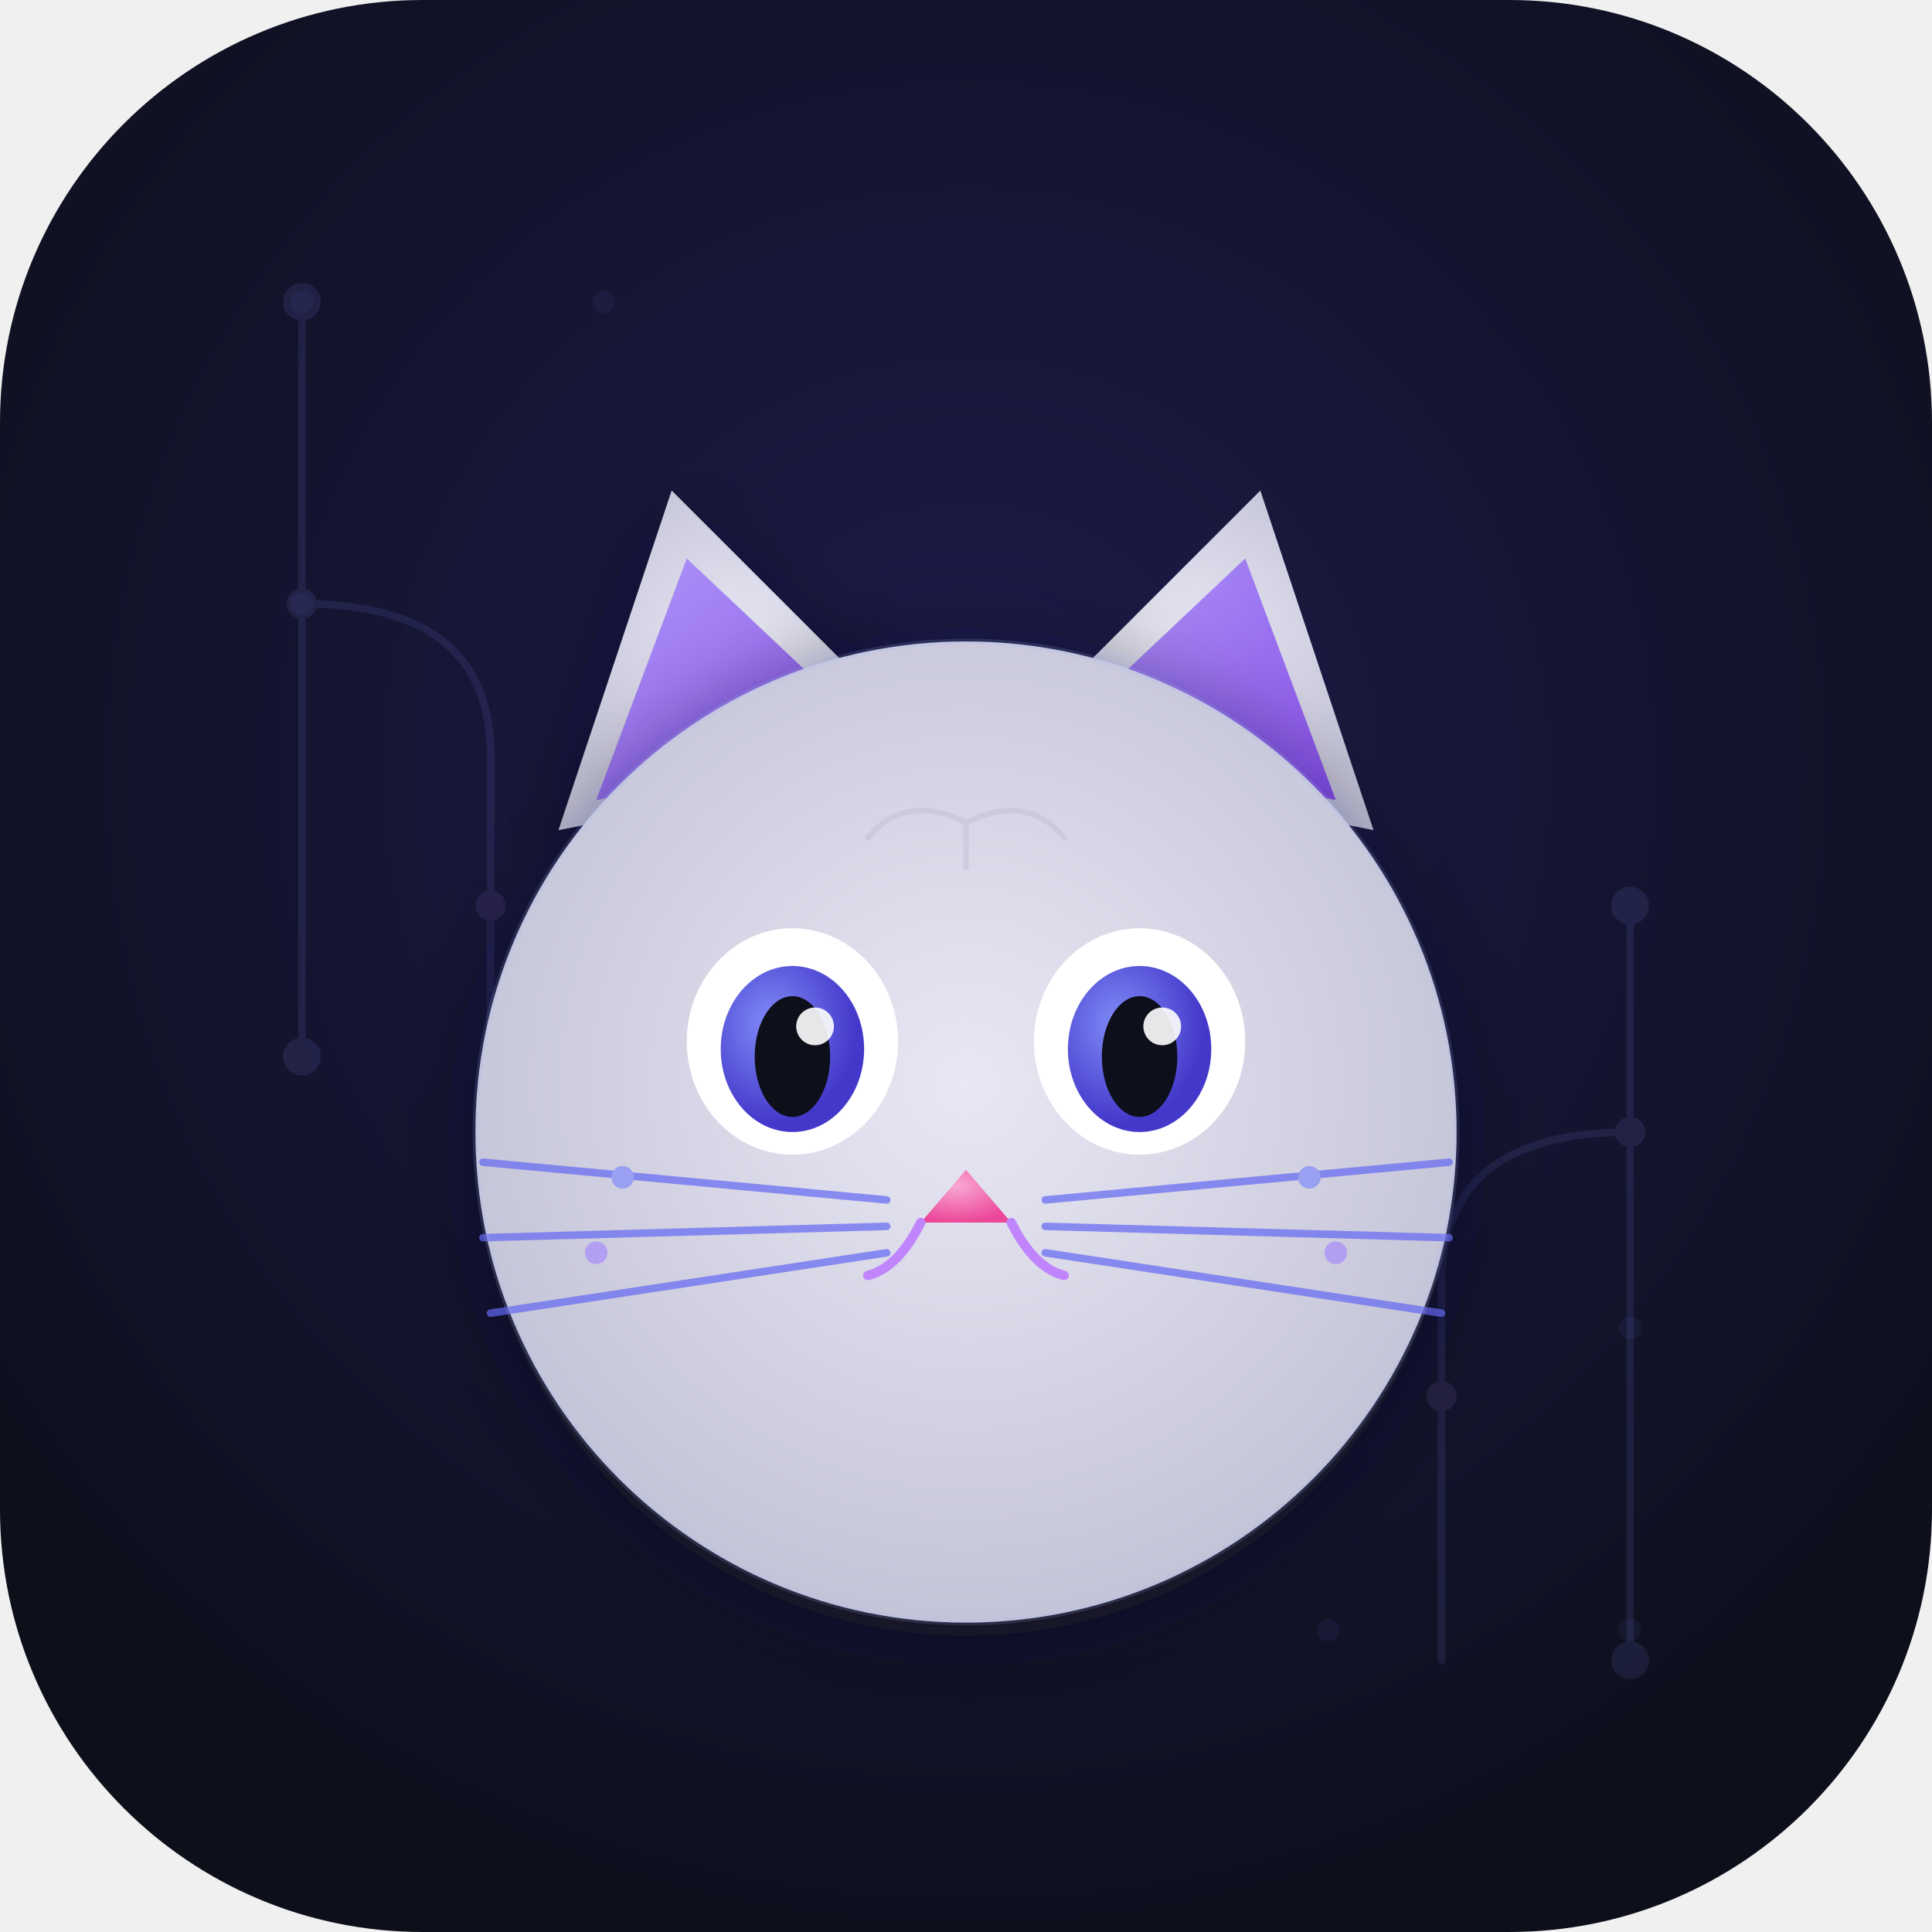
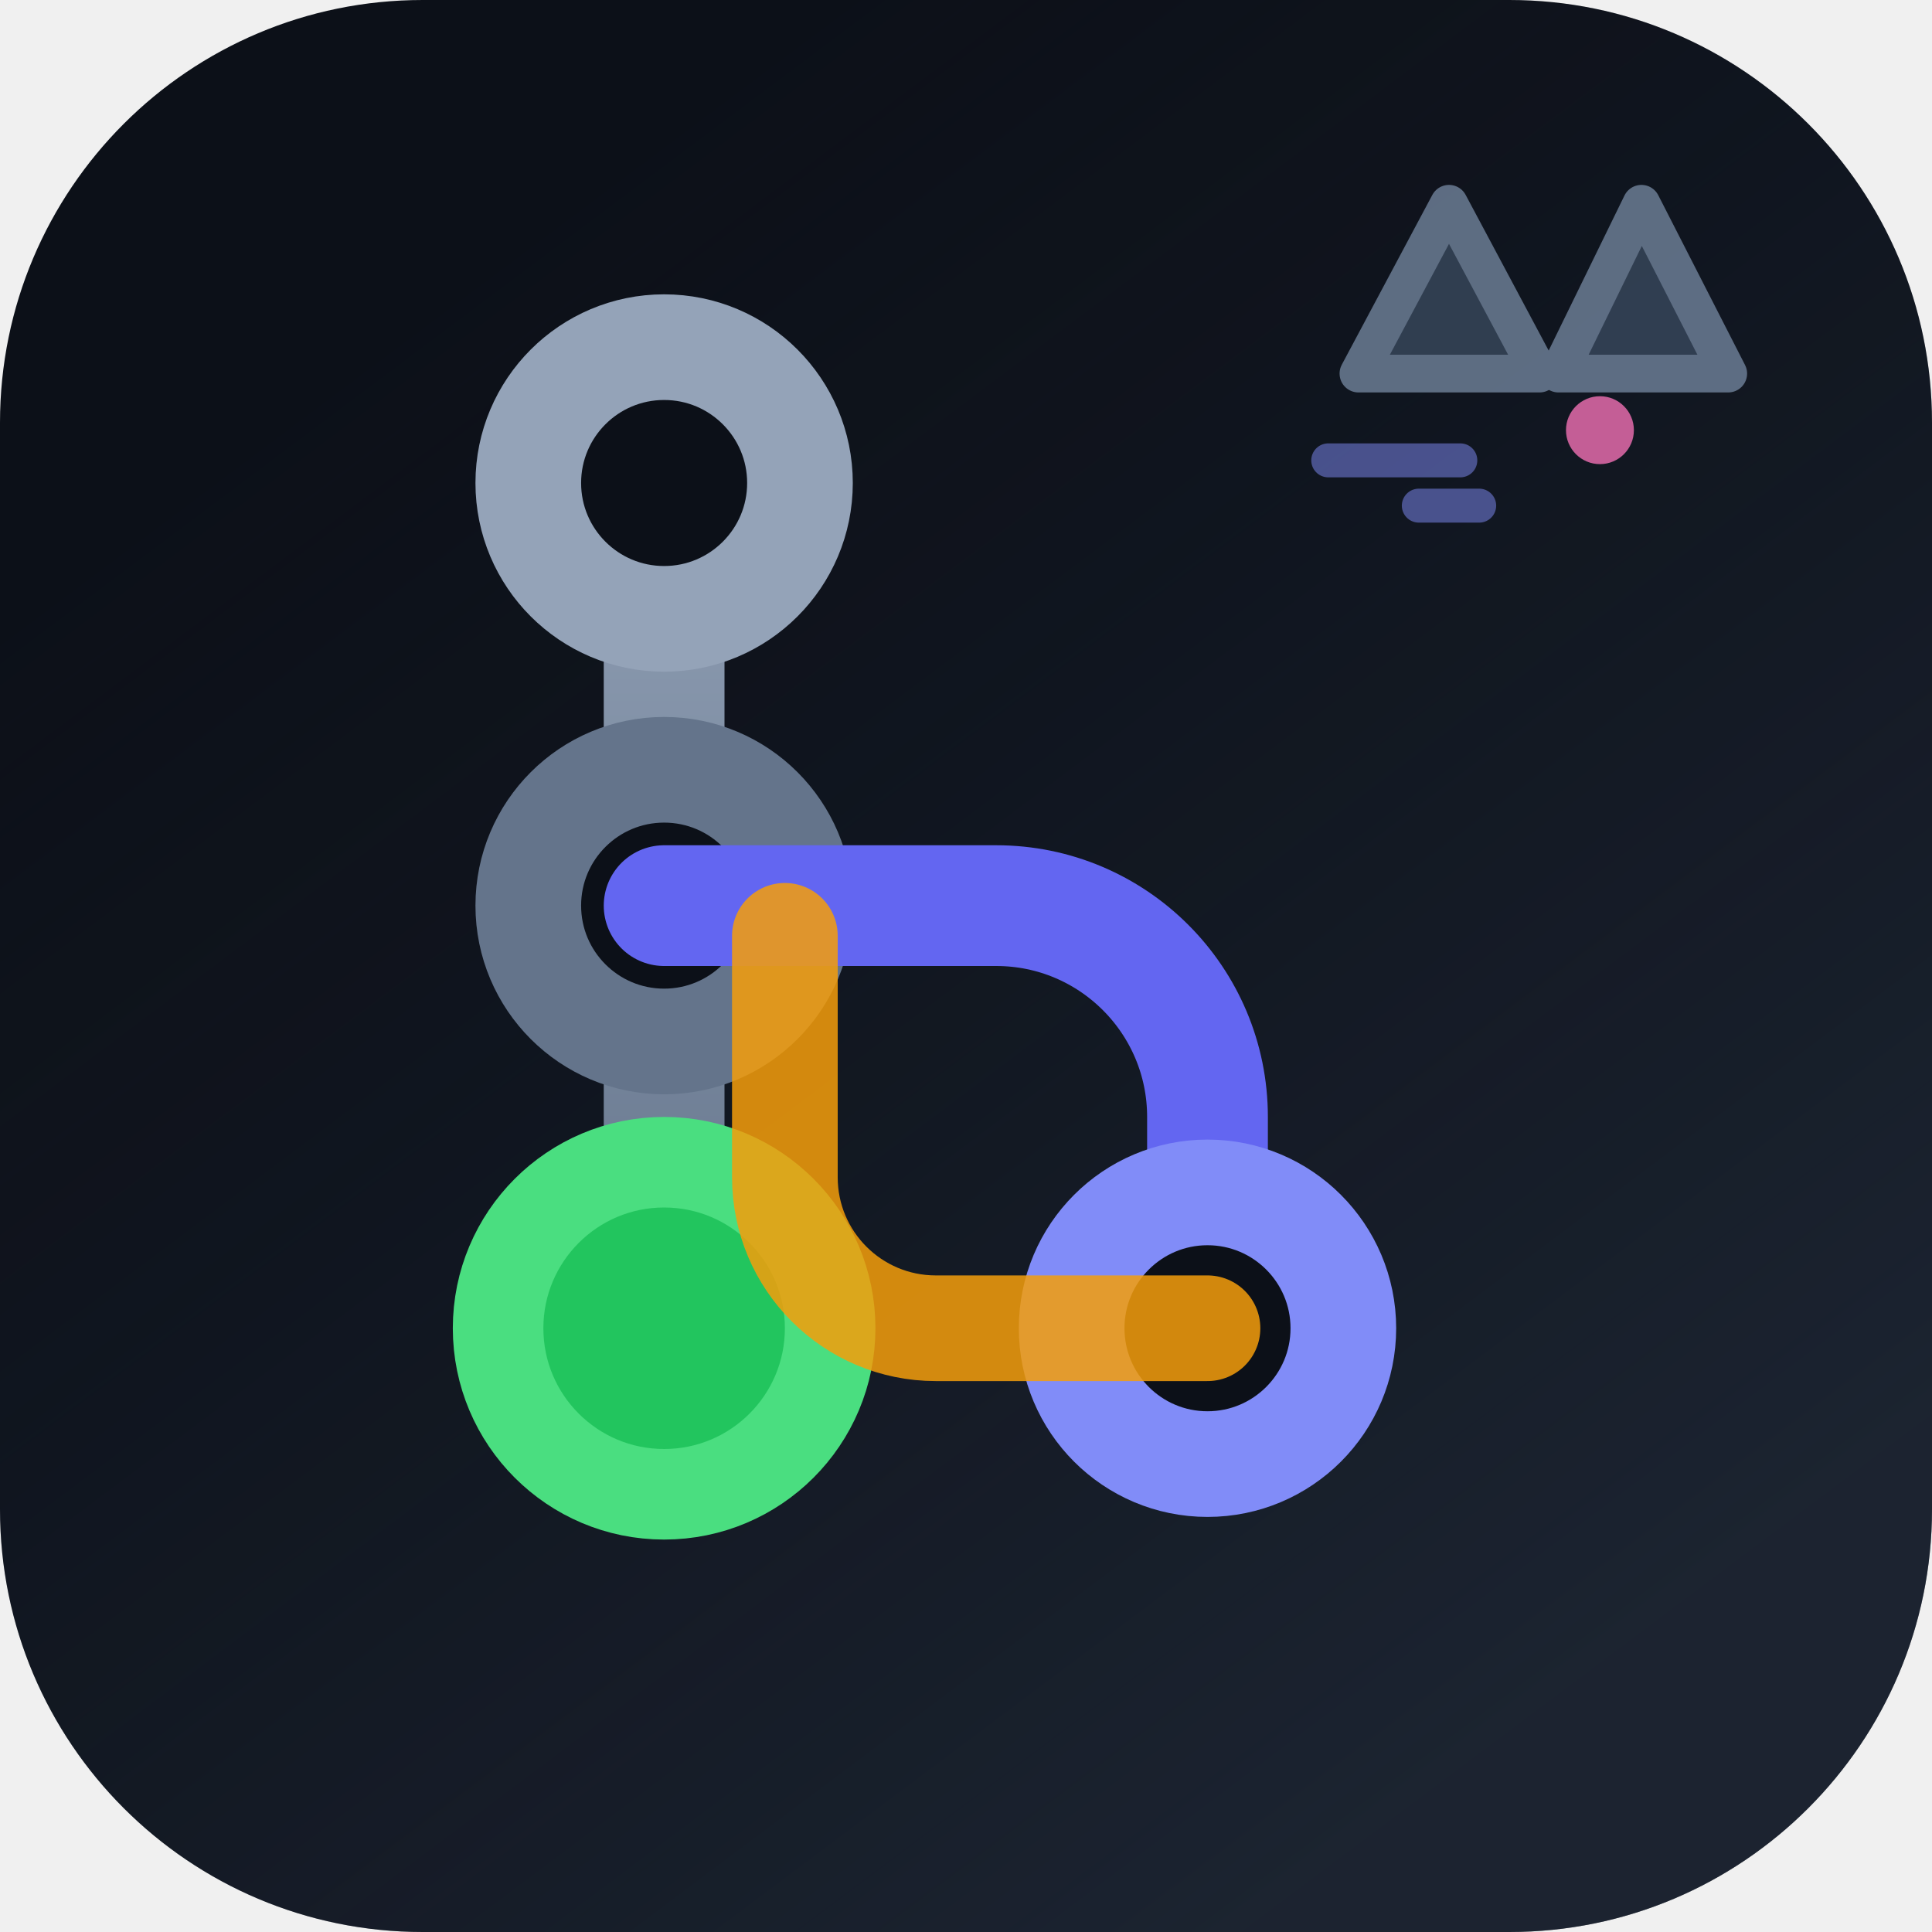
- <svg xmlns="http://www.w3.org/2000/svg" viewBox="0 0 512 512" width="512" height="512">
+ <svg xmlns="http://www.w3.org/2000/svg" viewBox="0 0 512 512" fill="none">
  <defs>
-     <radialGradient id="bgGrad" cx="50%" cy="40%" r="65%">
-       <stop offset="0%" stop-color="#1e1b4b" />
-       <stop offset="100%" stop-color="#0d0f1a" />
-     </radialGradient>
-     <radialGradient id="faceGrad" cx="50%" cy="45%" r="55%">
-       <stop offset="0%" stop-color="#e8e8f4" />
-       <stop offset="100%" stop-color="#c4c4d8" />
-     </radialGradient>
-     <linearGradient id="earInner" x1="0%" y1="0%" x2="100%" y2="100%">
-       <stop offset="0%" stop-color="#a78bfa" />
-       <stop offset="100%" stop-color="#7c3aed" />
+     <linearGradient id="tileGlow" x1="128" y1="64" x2="416" y2="448" gradientUnits="userSpaceOnUse">
+       <stop offset="0%" stop-color="#1e293b" stop-opacity="0" />
+       <stop offset="100%" stop-color="#334155" stop-opacity="0.45" />
    </linearGradient>
-     <radialGradient id="eyeGrad" cx="35%" cy="35%" r="60%">
-       <stop offset="0%" stop-color="#818cf8" />
-       <stop offset="100%" stop-color="#4338ca" />
-     </radialGradient>
-     <radialGradient id="noseGrad" cx="40%" cy="30%" r="70%">
-       <stop offset="0%" stop-color="#f9a8d4" />
-       <stop offset="100%" stop-color="#ec4899" />
-     </radialGradient>
-     <filter id="glow" x="-20%" y="-20%" width="140%" height="140%">
-       <feGaussianBlur stdDeviation="6" result="blur" />
-       <feMerge>
-         <feMergeNode in="blur" />
-         <feMergeNode in="SourceGraphic" />
-       </feMerge>
-     </filter>
-     <filter id="faceShadow" x="-15%" y="-10%" width="130%" height="130%">
-       <feDropShadow dx="0" dy="4" stdDeviation="12" flood-color="#0d0f1a" flood-opacity="0.5" />
-     </filter>
+     <linearGradient id="lane" x1="176" y1="96" x2="176" y2="368" gradientUnits="userSpaceOnUse">
+       <stop offset="0%" stop-color="#94a3b8" />
+       <stop offset="100%" stop-color="#64748b" />
+     </linearGradient>
  </defs>
-   <rect width="512" height="512" rx="112" fill="url(#bgGrad)" />
-   <g opacity="0.06" fill="#818cf8">
-     <circle cx="80" cy="80" r="3" />
-     <circle cx="160" cy="80" r="3" />
-     <circle cx="80" cy="160" r="3" />
-     <circle cx="432" cy="432" r="3" />
-     <circle cx="352" cy="432" r="3" />
-     <circle cx="432" cy="352" r="3" />
+   <rect width="512" height="512" rx="112" fill="#0c1018" />
+   <rect width="512" height="512" rx="112" fill="url(#tileGlow)" opacity="0.9" />
+   <path d="M176 96v272" stroke="url(#lane)" stroke-width="32" stroke-linecap="round" />
+   <circle cx="176" cy="128" r="36" fill="#0c1018" stroke="#94a3b8" stroke-width="28" />
+   <circle cx="176" cy="240" r="36" fill="#0c1018" stroke="#64748b" stroke-width="28" />
+   <circle cx="176" cy="352" r="44" fill="#22c55e" stroke="#4ade80" stroke-width="24" />
+   <path d="M176 240h88a56 56 0 0156 56v48" stroke="#6366f1" stroke-width="32" stroke-linecap="round" stroke-linejoin="round" />
+   <circle cx="320" cy="352" r="36" fill="#0c1018" stroke="#818cf8" stroke-width="28" />
+   <path d="M320 352h-72a40 40 0 01-40-40v-64" stroke="#f59e0b" stroke-width="28" stroke-linecap="round" stroke-linejoin="round" opacity="0.85" />
+   <g opacity="0.92">
+     <path d="M360 99L384 54L408 99Z" fill="#334155" stroke="#64748b" stroke-width="10" stroke-linejoin="round" />
+     <path d="M413 99L435 54L458 99Z" fill="#334155" stroke="#64748b" stroke-width="10" stroke-linejoin="round" />
+     <circle cx="424" cy="114" r="9" fill="#f472b6" opacity="0.85" />
+     <path d="M387 122H352M392 134H376" stroke="#818cf8" stroke-width="9" stroke-linecap="round" opacity="0.55" />
  </g>
-   <g opacity="0.12" stroke="#818cf8" stroke-width="2" fill="none" stroke-linecap="round">
-     <line x1="80" y1="80" x2="80" y2="280" />
-     <path d="M80 160 Q130 160 130 200 L130 320" />
-     <circle cx="80" cy="80" r="5" fill="#818cf8" stroke="none" />
-     <circle cx="80" cy="160" r="4" fill="#818cf8" stroke="none" />
-     <circle cx="130" cy="240" r="4" fill="#a78bfa" stroke="none" />
-     <circle cx="80" cy="280" r="5" fill="#818cf8" stroke="none" />
-     <line x1="432" y1="240" x2="432" y2="440" />
-     <path d="M432 300 Q382 300 382 340 L382 440" />
-     <circle cx="432" cy="240" r="5" fill="#818cf8" stroke="none" />
-     <circle cx="432" cy="300" r="4" fill="#818cf8" stroke="none" />
-     <circle cx="382" cy="370" r="4" fill="#a78bfa" stroke="none" />
-     <circle cx="432" cy="440" r="5" fill="#818cf8" stroke="none" />
-   </g>
-   <polygon points="148,220 178,130 248,200" fill="url(#faceGrad)" filter="url(#faceShadow)" />
-   <polygon points="364,220 334,130 264,200" fill="url(#faceGrad)" />
-   <polygon points="158,212 182,148 235,198" fill="url(#earInner)" opacity="0.85" />
-   <polygon points="354,212 330,148 277,198" fill="url(#earInner)" opacity="0.85" />
-   <circle cx="256" cy="300" r="130" fill="url(#faceGrad)" filter="url(#faceShadow)" />
-   <ellipse cx="210" cy="276" rx="28" ry="30" fill="white" />
-   <ellipse cx="302" cy="276" rx="28" ry="30" fill="white" />
-   <ellipse cx="210" cy="278" rx="19" ry="22" fill="url(#eyeGrad)" />
-   <ellipse cx="302" cy="278" rx="19" ry="22" fill="url(#eyeGrad)" />
-   <ellipse cx="210" cy="280" rx="10" ry="16" fill="#0d0f1a" />
-   <ellipse cx="302" cy="280" rx="10" ry="16" fill="#0d0f1a" />
-   <circle cx="216" cy="272" r="5" fill="white" opacity="0.9" />
-   <circle cx="308" cy="272" r="5" fill="white" opacity="0.9" />
-   <polygon points="256,310 244,324 268,324" fill="url(#noseGrad)" />
-   <path d="M244,324 Q238,336 230,338" stroke="#c084fc" stroke-width="2.5" fill="none" stroke-linecap="round" />
-   <path d="M268,324 Q274,336 282,338" stroke="#c084fc" stroke-width="2.5" fill="none" stroke-linecap="round" />
-   <g stroke="#6366f1" stroke-width="2" stroke-linecap="round" opacity="0.7">
-     <line x1="235" y1="318" x2="128" y2="308" />
-     <line x1="235" y1="325" x2="128" y2="328" />
-     <line x1="235" y1="332" x2="130" y2="348" />
-     <circle cx="165" cy="312" r="3" fill="#818cf8" stroke="none" />
-     <circle cx="158" cy="332" r="3" fill="#a78bfa" stroke="none" />
-   </g>
-   <g stroke="#6366f1" stroke-width="2" stroke-linecap="round" opacity="0.7">
-     <line x1="277" y1="318" x2="384" y2="308" />
-     <line x1="277" y1="325" x2="384" y2="328" />
-     <line x1="277" y1="332" x2="382" y2="348" />
-     <circle cx="347" cy="312" r="3" fill="#818cf8" stroke="none" />
-     <circle cx="354" cy="332" r="3" fill="#a78bfa" stroke="none" />
-   </g>
-   <g stroke="#b8b8cc" stroke-width="1.5" stroke-linecap="round" opacity="0.35" fill="none">
-     <path d="M230,222 Q240,210 256,218 Q272,210 282,222" />
-     <line x1="256" y1="218" x2="256" y2="230" />
-   </g>
-   <circle cx="256" cy="300" r="130" fill="none" stroke="rgba(165,180,252,0.15)" stroke-width="1.5" />
</svg>
